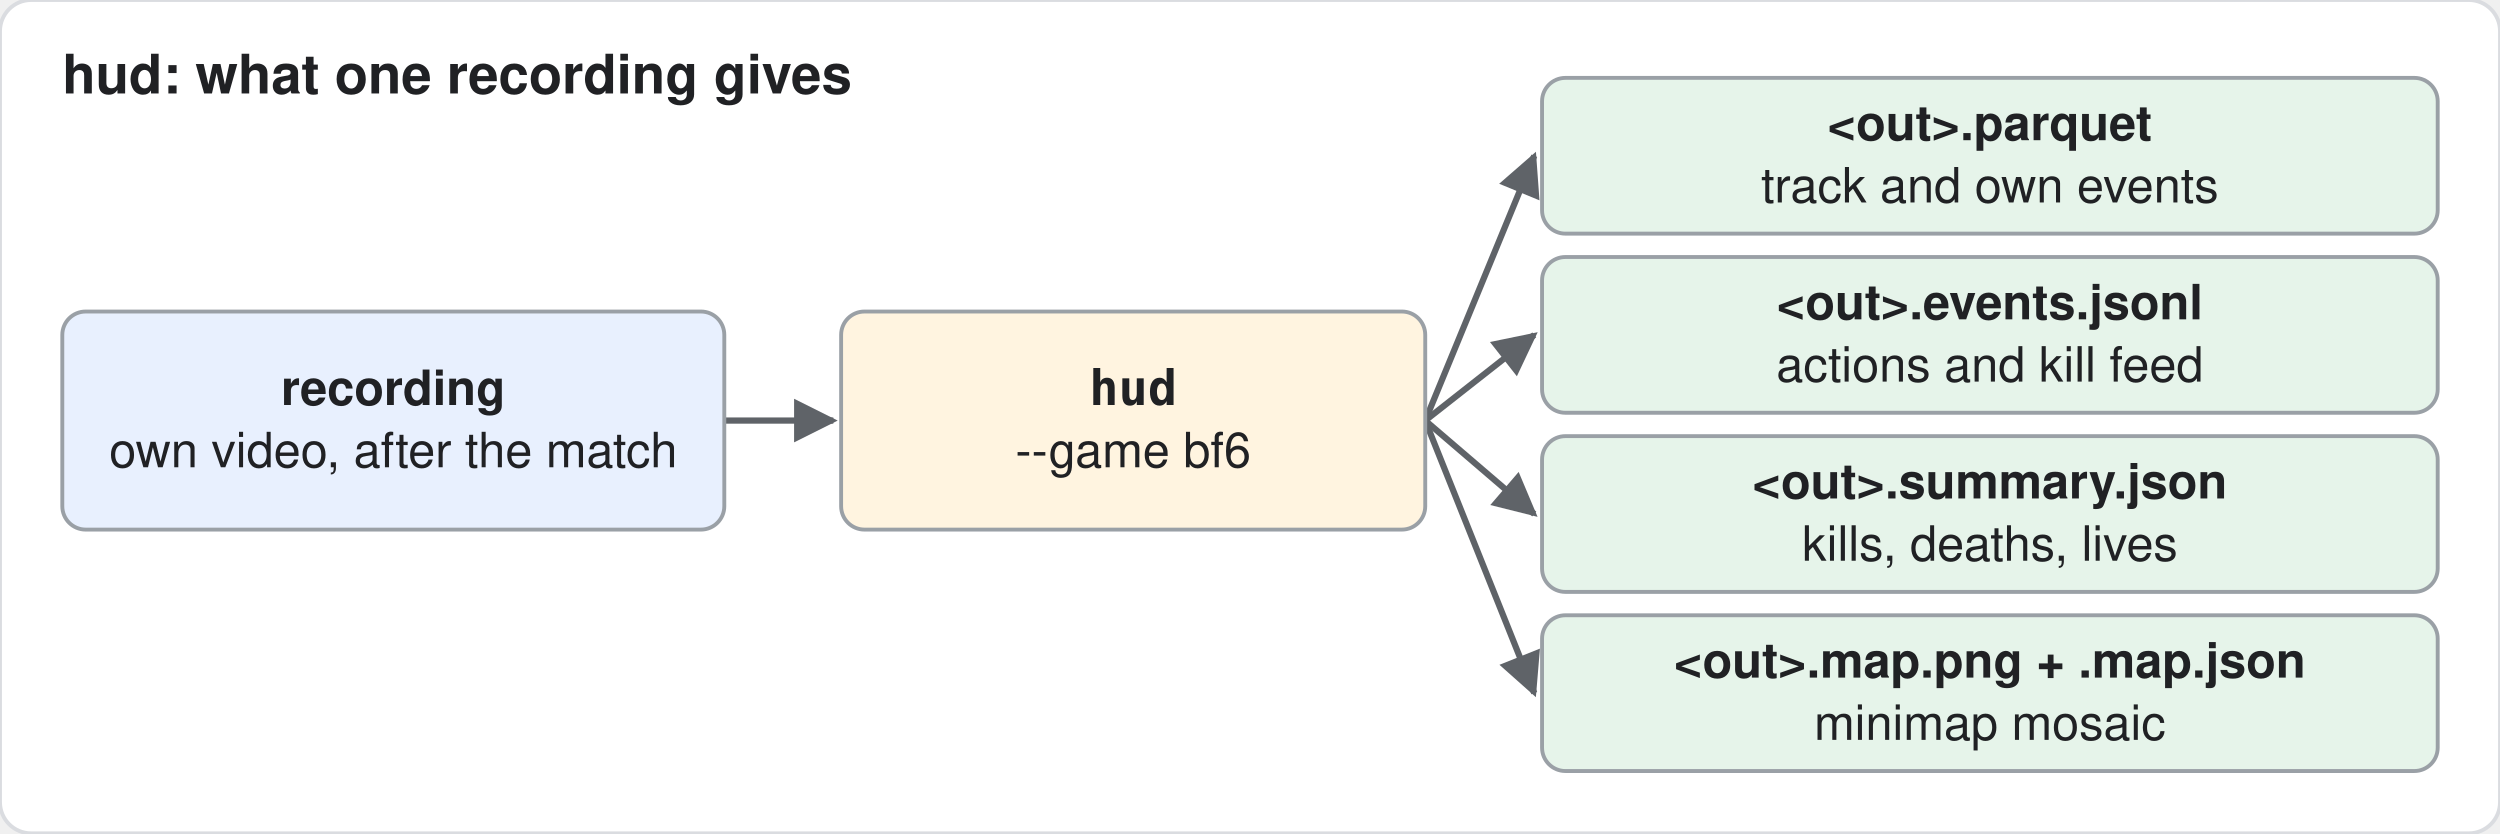
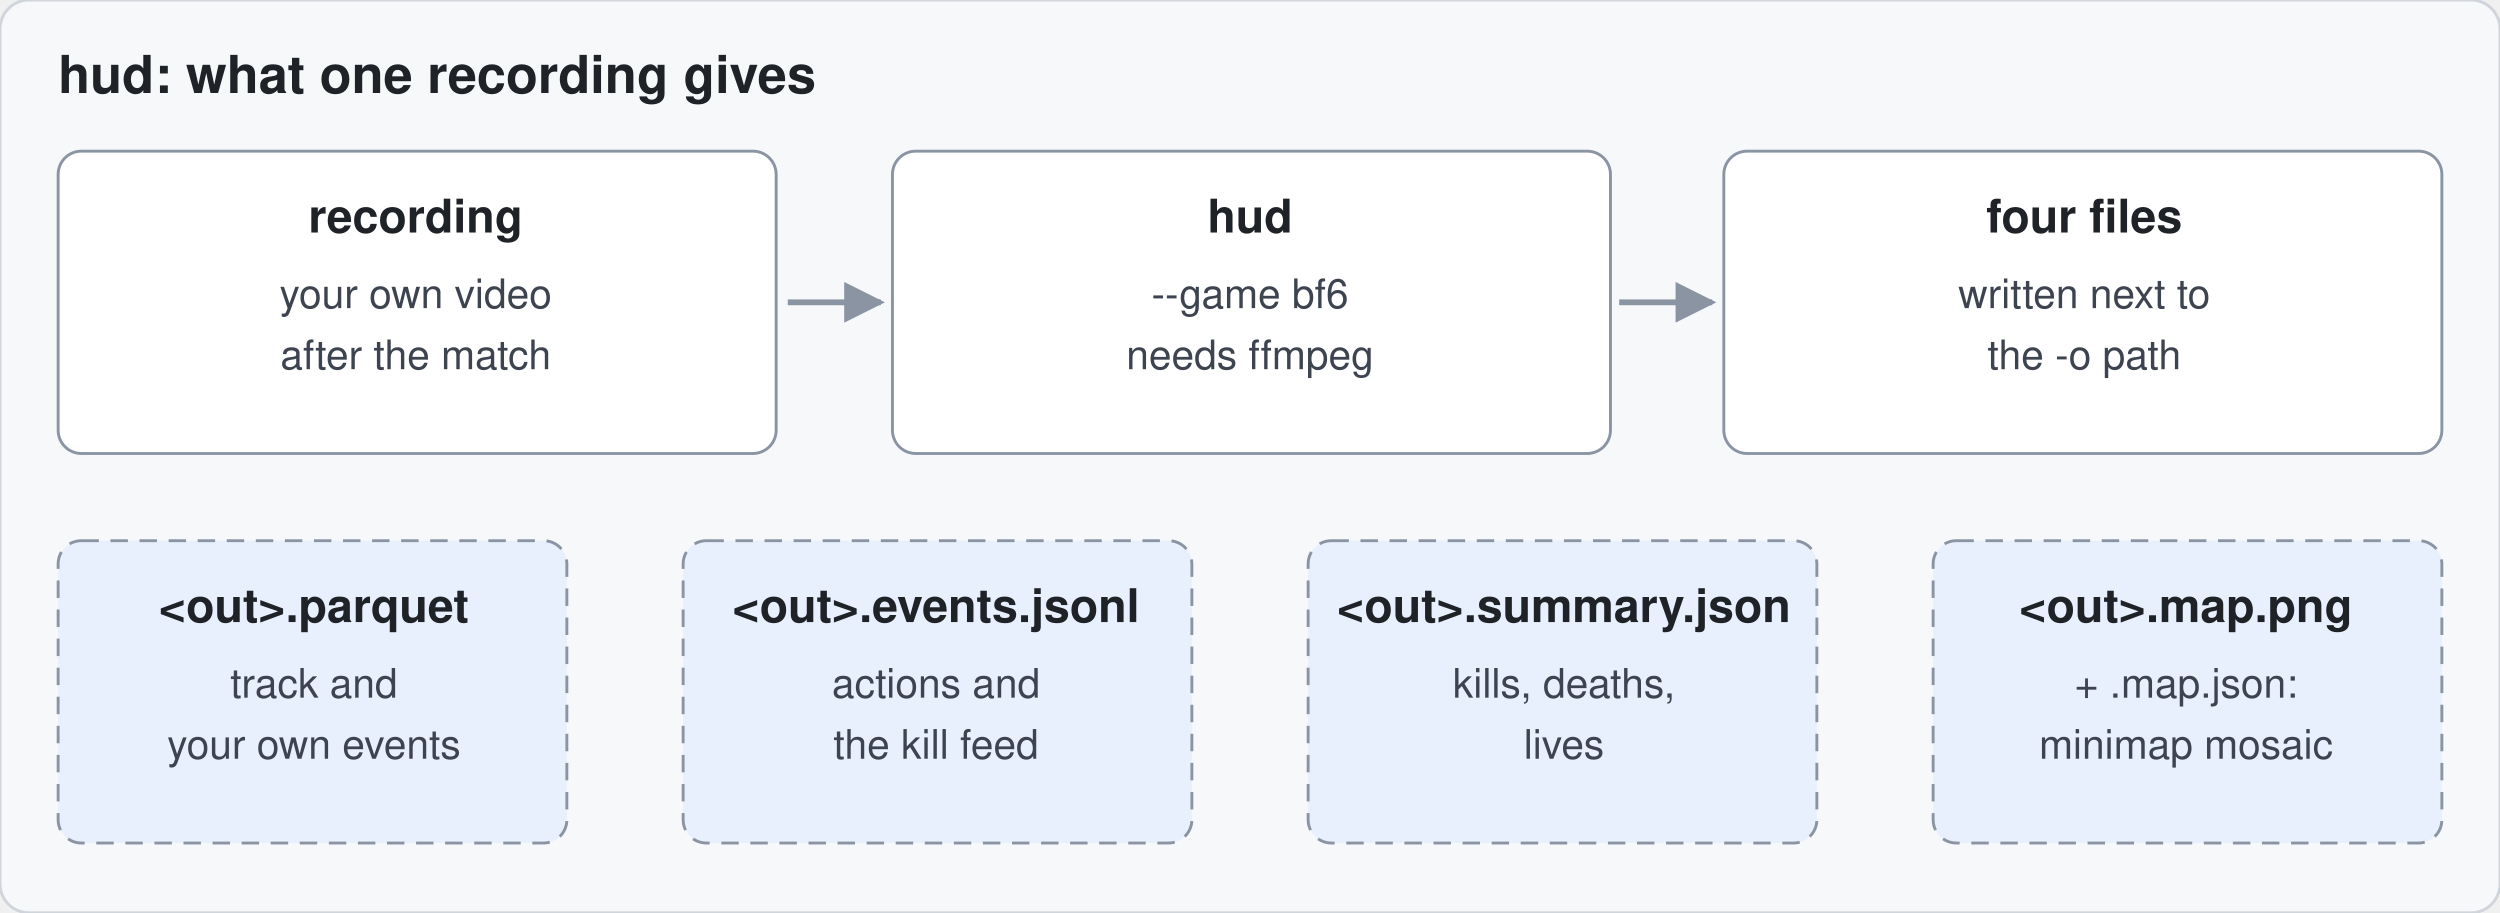
- <svg xmlns="http://www.w3.org/2000/svg" width="642" height="214" viewBox="0 0 642 214" role="img" aria-label="hud: what one recording gives">
+ <svg xmlns="http://www.w3.org/2000/svg" width="860" height="314" viewBox="0 0 860 314" role="img" aria-label="hud: what one recording gives">
+   <rect width="860" height="314" rx="10" fill="#f7f8fa" stroke="#d0d4db" />
  <defs>
-     <marker id="a" viewBox="0 0 10 10" refX="9" refY="5" markerWidth="7" markerHeight="7" orient="auto">
-       <path d="M0 0L10 5L0 10z" fill="#5f6368" />
+     <marker id="a" viewBox="0 0 10 10" refX="9" refY="5" markerWidth="7" markerHeight="7" orient="auto-start-reverse">
+       <path d="M0,0 L10,5 L0,10 z" fill="#8a94a3" />
    </marker>
  </defs>
-   <rect width="642" height="214" rx="8" fill="#ffffff" stroke="#dadce0" />
-   <text x="16" y="24" font-family="Segoe UI,Helvetica,Arial,sans-serif" font-size="14" font-weight="600" fill="#202124">hud: what one recording gives</text>
-   <line x1="186" y1="108" x2="214" y2="108" stroke="#5f6368" stroke-width="1.6" marker-end="url(#a)" />
-   <line x1="366" y1="108" x2="394" y2="40" stroke="#5f6368" stroke-width="1.6" marker-end="url(#a)" />
-   <line x1="366" y1="108" x2="394" y2="86" stroke="#5f6368" stroke-width="1.6" marker-end="url(#a)" />
-   <line x1="366" y1="108" x2="394" y2="132" stroke="#5f6368" stroke-width="1.6" marker-end="url(#a)" />
-   <line x1="366" y1="108" x2="394" y2="178" stroke="#5f6368" stroke-width="1.6" marker-end="url(#a)" />
-   <rect x="16" y="80" width="170" height="56" rx="6" fill="#e8f0fe" stroke="#9aa0a6" />
-   <text x="101.0" y="104.0" font-family="Segoe UI,Helvetica,Arial,sans-serif" font-size="12.5" font-weight="600" fill="#202124" text-anchor="middle">recording</text>
-   <text x="101.0" y="120.0" font-family="Segoe UI,Helvetica,Arial,sans-serif" font-size="12.5" fill="#202124" text-anchor="middle">own video, after the match</text>
-   <rect x="216" y="80" width="150" height="56" rx="6" fill="#fff4e0" stroke="#9aa0a6" />
-   <text x="291.0" y="104.0" font-family="Consolas,Menlo,monospace" font-size="12.5" font-weight="600" fill="#202124" text-anchor="middle">hud</text>
-   <text x="291.0" y="120.0" font-family="Segoe UI,Helvetica,Arial,sans-serif" font-size="12.5" fill="#202124" text-anchor="middle">--game bf6</text>
-   <rect x="396" y="20" width="230" height="40" rx="6" fill="#e6f4ea" stroke="#9aa0a6" />
-   <text x="511.0" y="36.0" font-family="Segoe UI,Helvetica,Arial,sans-serif" font-size="12.5" font-weight="600" fill="#202124" text-anchor="middle">&lt;out&gt;.parquet</text>
-   <text x="511.0" y="52.0" font-family="Segoe UI,Helvetica,Arial,sans-serif" font-size="12.5" fill="#202124" text-anchor="middle">track and own events</text>
-   <rect x="396" y="66" width="230" height="40" rx="6" fill="#e6f4ea" stroke="#9aa0a6" />
-   <text x="511.0" y="82.0" font-family="Segoe UI,Helvetica,Arial,sans-serif" font-size="12.5" font-weight="600" fill="#202124" text-anchor="middle">&lt;out&gt;.events.jsonl</text>
-   <text x="511.0" y="98.0" font-family="Segoe UI,Helvetica,Arial,sans-serif" font-size="12.5" fill="#202124" text-anchor="middle">actions and kill feed</text>
-   <rect x="396" y="112" width="230" height="40" rx="6" fill="#e6f4ea" stroke="#9aa0a6" />
-   <text x="511.0" y="128.0" font-family="Segoe UI,Helvetica,Arial,sans-serif" font-size="12.5" font-weight="600" fill="#202124" text-anchor="middle">&lt;out&gt;.summary.json</text>
-   <text x="511.0" y="144.0" font-family="Segoe UI,Helvetica,Arial,sans-serif" font-size="12.5" fill="#202124" text-anchor="middle">kills, deaths, lives</text>
-   <rect x="396" y="158" width="230" height="40" rx="6" fill="#e6f4ea" stroke="#9aa0a6" />
-   <text x="511.0" y="174.0" font-family="Segoe UI,Helvetica,Arial,sans-serif" font-size="12.5" font-weight="600" fill="#202124" text-anchor="middle">&lt;out&gt;.map.png + .map.json</text>
-   <text x="511.0" y="190.0" font-family="Segoe UI,Helvetica,Arial,sans-serif" font-size="12.5" fill="#202124" text-anchor="middle">minimap mosaic</text>
+   <text x="20" y="32" font-family="Segoe UI,Helvetica,Arial,sans-serif" font-size="18" font-weight="600" fill="#1f2328" text-anchor="start">hud: what one recording gives</text>
+   <rect x="20" y="52" width="247" height="104" rx="8" fill="#ffffff" stroke="#8a94a3" />
+   <text x="143" y="80" font-family="Segoe UI,Helvetica,Arial,sans-serif" font-size="16" font-weight="600" fill="#1f2328" text-anchor="middle">recording</text>
+   <text x="143" y="106" font-family="Segoe UI,Helvetica,Arial,sans-serif" font-size="14" font-weight="400" fill="#3d4450" text-anchor="middle">your own video</text>
+   <text x="143" y="127" font-family="Segoe UI,Helvetica,Arial,sans-serif" font-size="14" font-weight="400" fill="#3d4450" text-anchor="middle">after the match</text>
+   <rect x="307" y="52" width="247" height="104" rx="8" fill="#ffffff" stroke="#8a94a3" />
+   <text x="430" y="80" font-family="Segoe UI,Helvetica,Arial,sans-serif" font-size="16" font-weight="600" fill="#1f2328" text-anchor="middle">hud</text>
+   <text x="430" y="106" font-family="Segoe UI,Helvetica,Arial,sans-serif" font-size="14" font-weight="400" fill="#3d4450" text-anchor="middle">--game bf6</text>
+   <text x="430" y="127" font-family="Segoe UI,Helvetica,Arial,sans-serif" font-size="14" font-weight="400" fill="#3d4450" text-anchor="middle">needs ffmpeg</text>
+   <rect x="593" y="52" width="247" height="104" rx="8" fill="#ffffff" stroke="#8a94a3" />
+   <text x="717" y="80" font-family="Segoe UI,Helvetica,Arial,sans-serif" font-size="16" font-weight="600" fill="#1f2328" text-anchor="middle">four files</text>
+   <text x="717" y="106" font-family="Segoe UI,Helvetica,Arial,sans-serif" font-size="14" font-weight="400" fill="#3d4450" text-anchor="middle">written next to</text>
+   <text x="717" y="127" font-family="Segoe UI,Helvetica,Arial,sans-serif" font-size="14" font-weight="400" fill="#3d4450" text-anchor="middle">the -o path</text>
+   <line x1="271" y1="104.0" x2="303" y2="104.0" stroke="#8a94a3" stroke-width="2" marker-end="url(#a)" />
+   <line x1="557" y1="104.0" x2="589" y2="104.0" stroke="#8a94a3" stroke-width="2" marker-end="url(#a)" />
+   <rect x="20" y="186" width="175" height="104" rx="8" fill="#e8f0fe" stroke="#8a94a3" stroke-dasharray="6 4" />
+   <text x="108" y="214" font-family="Segoe UI,Helvetica,Arial,sans-serif" font-size="16" font-weight="600" fill="#1f2328" text-anchor="middle">&lt;out&gt;.parquet</text>
+   <text x="108" y="240" font-family="Segoe UI,Helvetica,Arial,sans-serif" font-size="14" font-weight="400" fill="#3d4450" text-anchor="middle">track and</text>
+   <text x="108" y="261" font-family="Segoe UI,Helvetica,Arial,sans-serif" font-size="14" font-weight="400" fill="#3d4450" text-anchor="middle">your own events</text>
+   <rect x="235" y="186" width="175" height="104" rx="8" fill="#e8f0fe" stroke="#8a94a3" stroke-dasharray="6 4" />
+   <text x="322" y="214" font-family="Segoe UI,Helvetica,Arial,sans-serif" font-size="16" font-weight="600" fill="#1f2328" text-anchor="middle">&lt;out&gt;.events.jsonl</text>
+   <text x="322" y="240" font-family="Segoe UI,Helvetica,Arial,sans-serif" font-size="14" font-weight="400" fill="#3d4450" text-anchor="middle">actions and</text>
+   <text x="322" y="261" font-family="Segoe UI,Helvetica,Arial,sans-serif" font-size="14" font-weight="400" fill="#3d4450" text-anchor="middle">the kill feed</text>
+   <rect x="450" y="186" width="175" height="104" rx="8" fill="#e8f0fe" stroke="#8a94a3" stroke-dasharray="6 4" />
+   <text x="538" y="214" font-family="Segoe UI,Helvetica,Arial,sans-serif" font-size="16" font-weight="600" fill="#1f2328" text-anchor="middle">&lt;out&gt;.summary.json</text>
+   <text x="538" y="240" font-family="Segoe UI,Helvetica,Arial,sans-serif" font-size="14" font-weight="400" fill="#3d4450" text-anchor="middle">kills, deaths,</text>
+   <text x="538" y="261" font-family="Segoe UI,Helvetica,Arial,sans-serif" font-size="14" font-weight="400" fill="#3d4450" text-anchor="middle">lives</text>
+   <rect x="665" y="186" width="175" height="104" rx="8" fill="#e8f0fe" stroke="#8a94a3" stroke-dasharray="6 4" />
+   <text x="752" y="214" font-family="Segoe UI,Helvetica,Arial,sans-serif" font-size="16" font-weight="600" fill="#1f2328" text-anchor="middle">&lt;out&gt;.map.png</text>
+   <text x="752" y="240" font-family="Segoe UI,Helvetica,Arial,sans-serif" font-size="14" font-weight="400" fill="#3d4450" text-anchor="middle">+ .map.json:</text>
+   <text x="752" y="261" font-family="Segoe UI,Helvetica,Arial,sans-serif" font-size="14" font-weight="400" fill="#3d4450" text-anchor="middle">minimap mosaic</text>
</svg>
